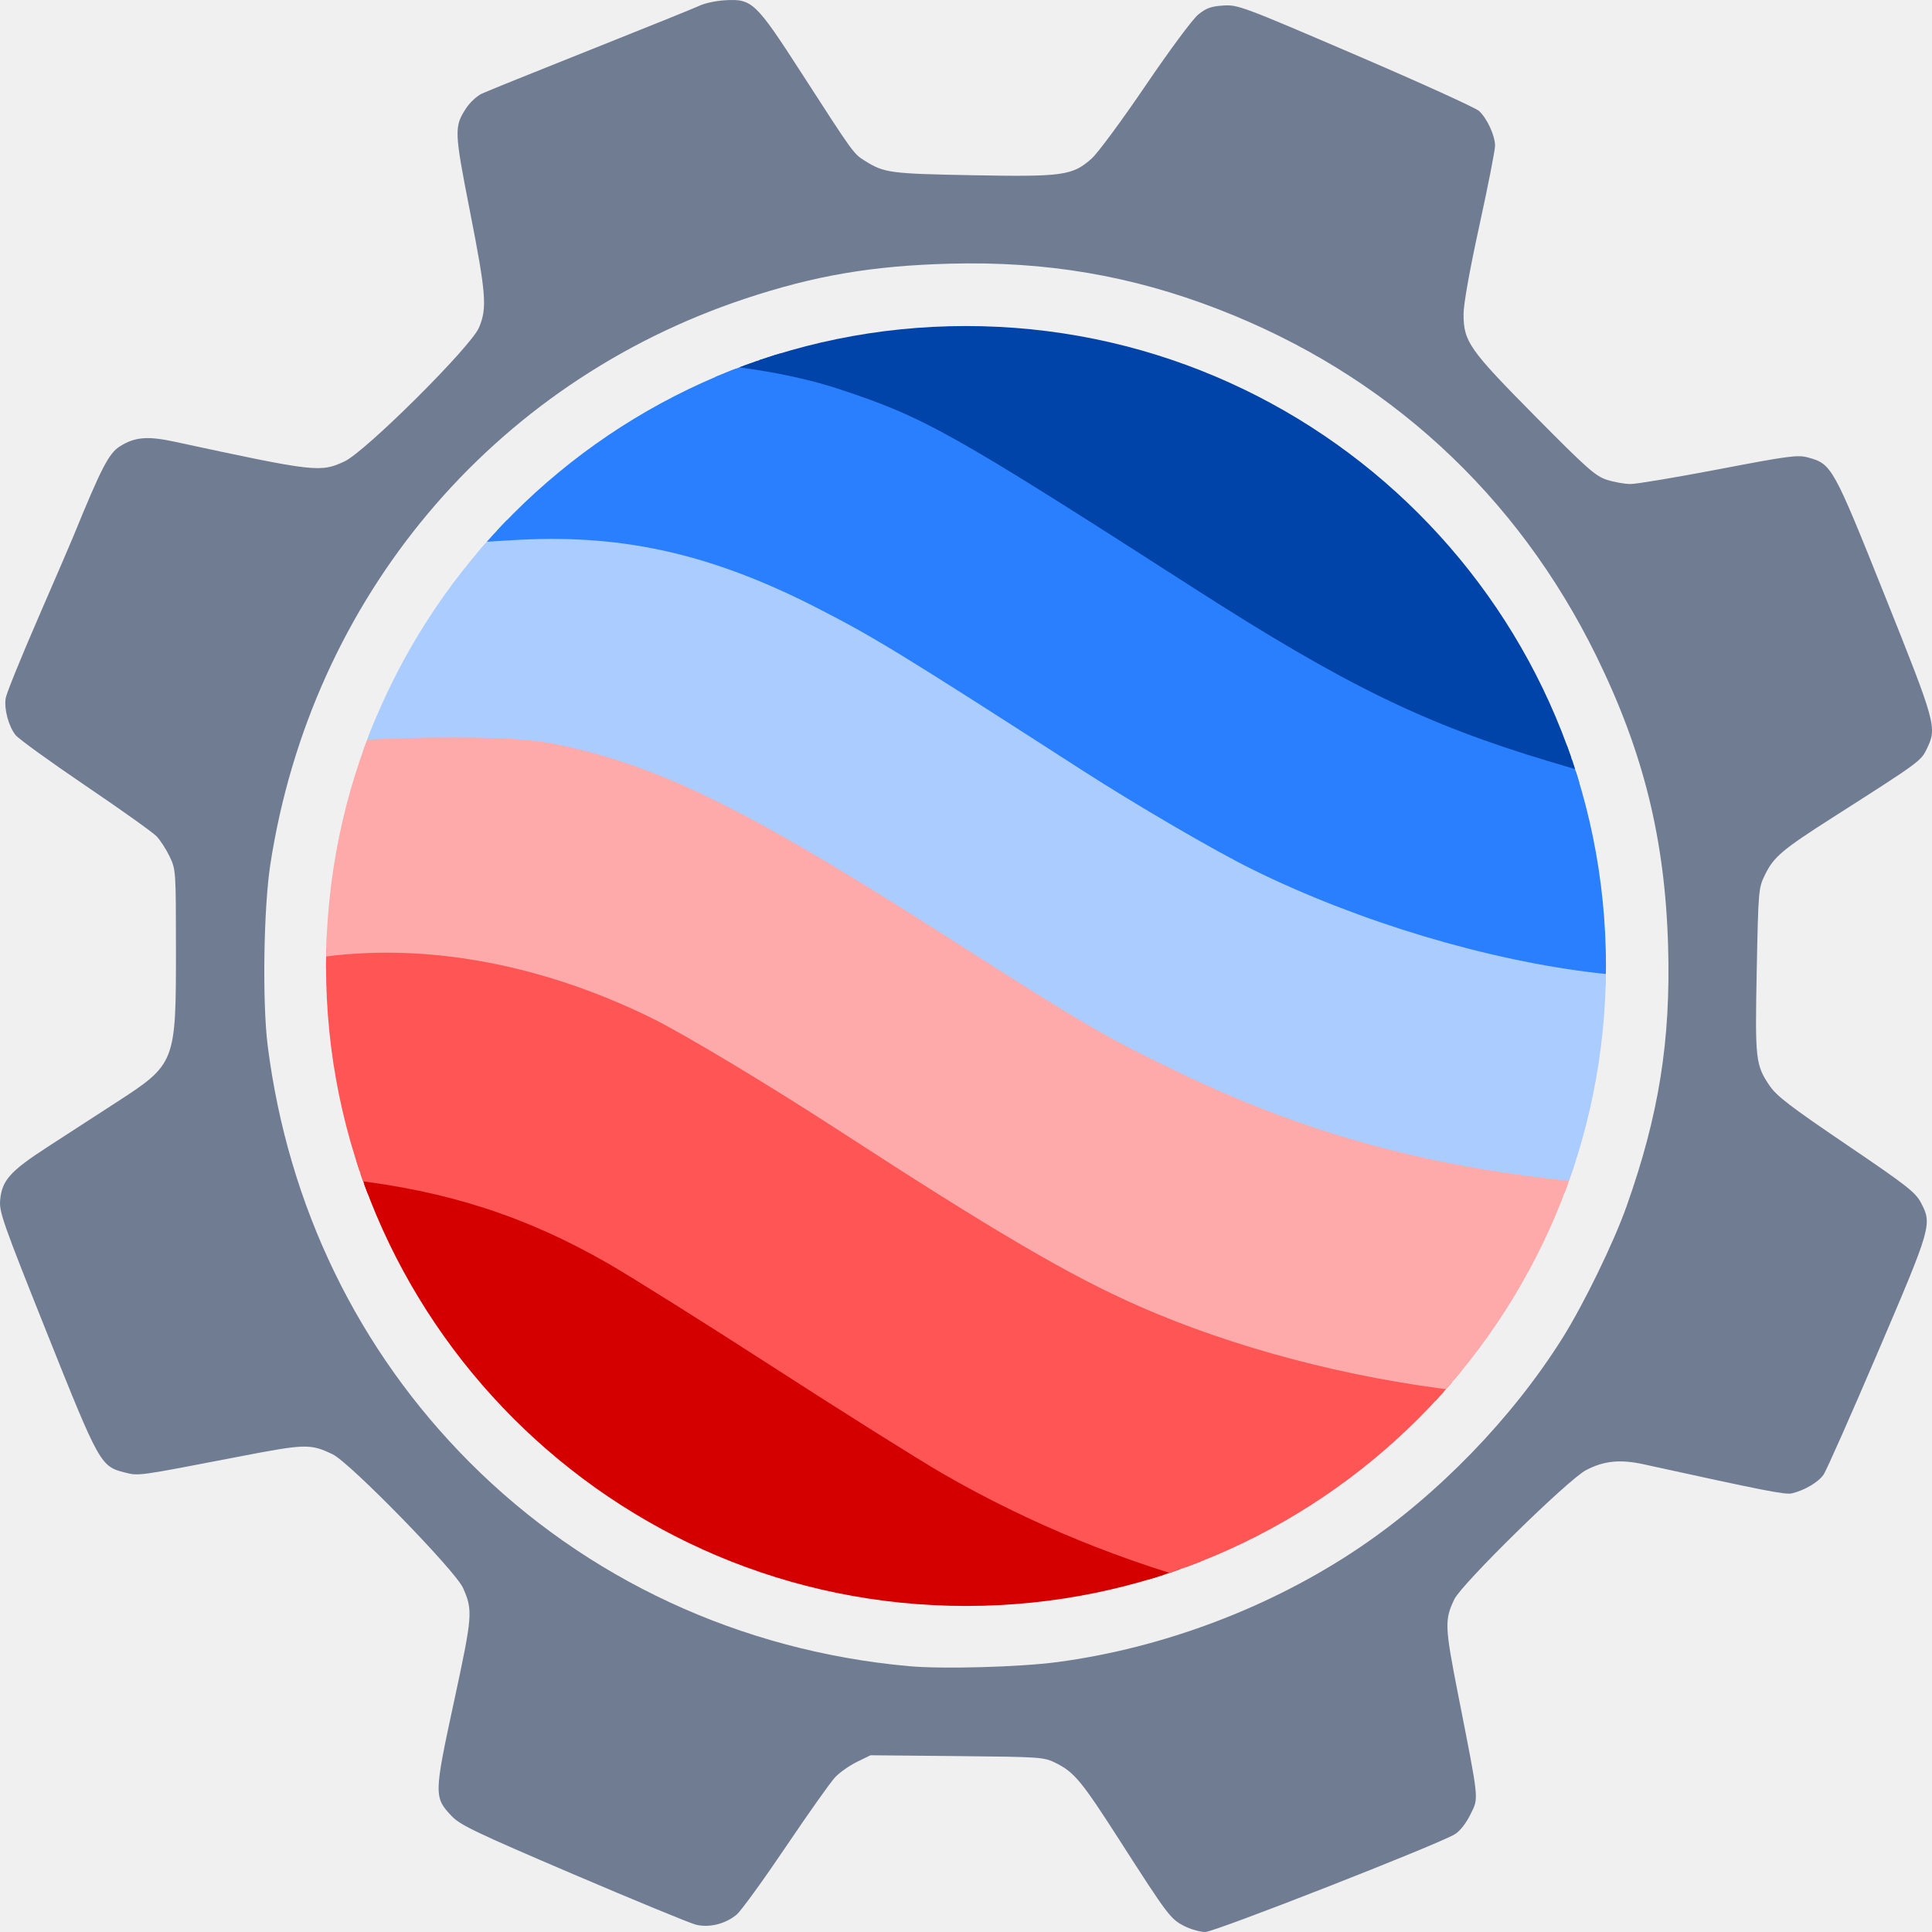
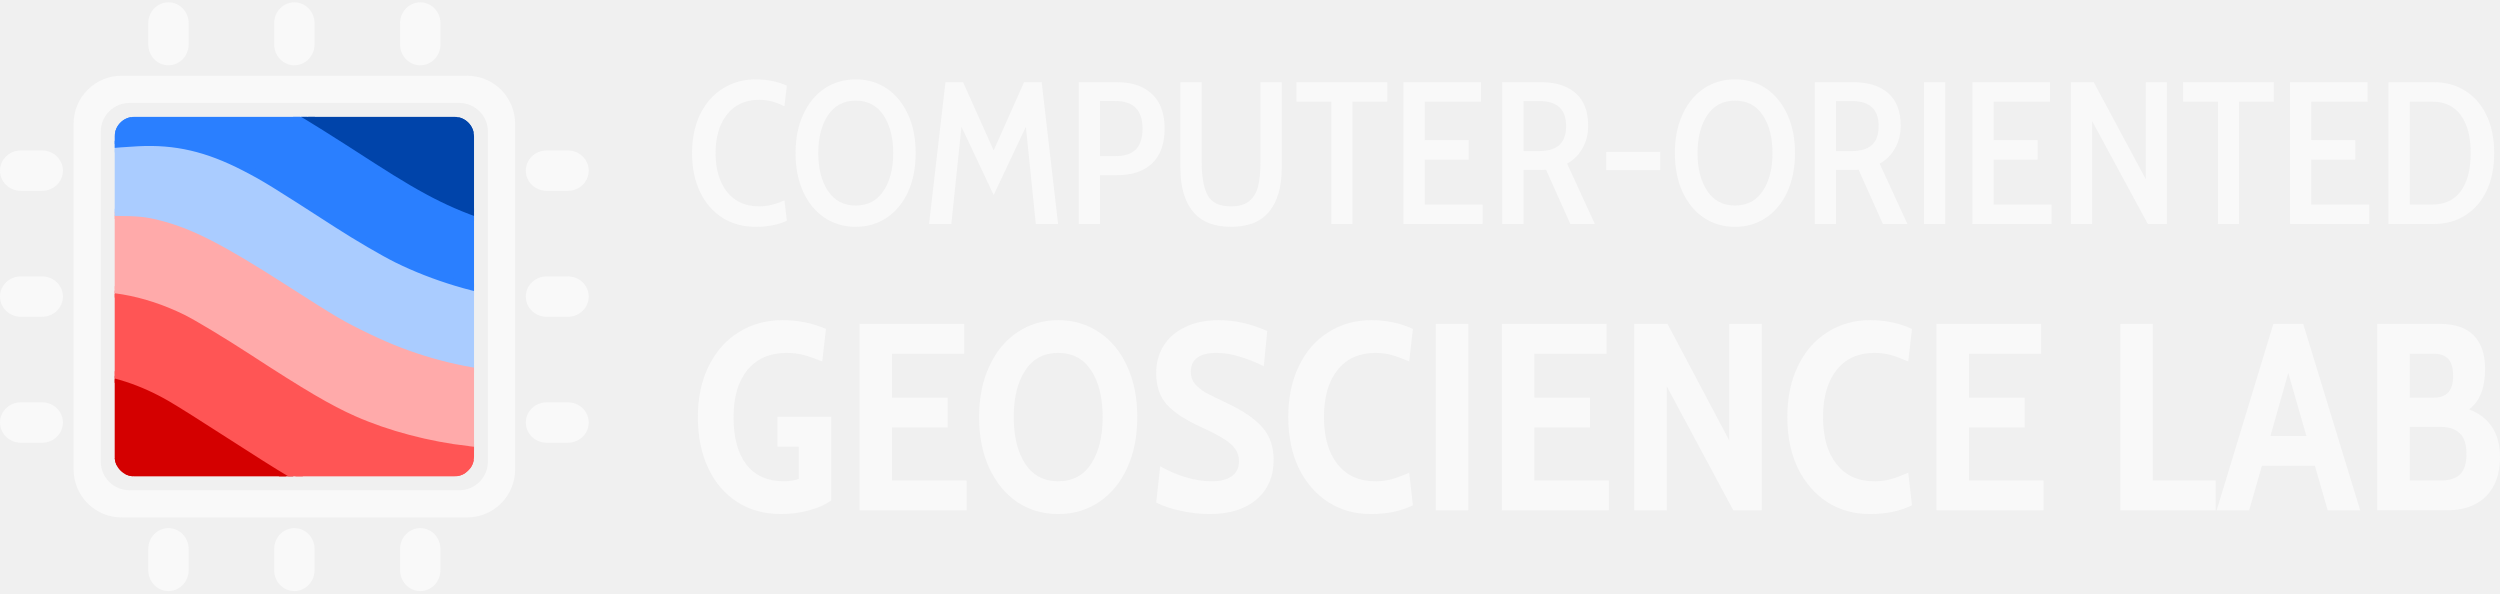
- <svg xmlns="http://www.w3.org/2000/svg" width="211.667mm" height="211.667mm" viewBox="0 0 211.667 211.667" version="1.1" id="svg8">
+ <svg xmlns="http://www.w3.org/2000/svg" width="891.766mm" height="211.667mm" viewBox="0 0 891.766 211.667" version="1.1" id="svg8">
  <defs id="defs2">
    <clipPath clipPathUnits="userSpaceOnUse" id="clipPath846">
      <path style="fill:none;fill-opacity:1;fill-rule:nonzero;stroke:#ffffff;stroke-width:0.924;stroke-linecap:round;stroke-miterlimit:4;stroke-dasharray:none" d="m -598.054,-154.244 a 70.113,70.113 0 0 1 -70.113,70.113 70.113,70.113 0 0 1 -70.113,-70.113 70.113,70.113 0 0 1 70.113,-70.113 70.113,70.113 0 0 1 70.113,70.113 z" id="path848" />
    </clipPath>
+     <clipPath clipPathUnits="userSpaceOnUse" id="clipPath1107">
+       <rect style="fill:none;fill-opacity:1;stroke:#ffff00;stroke-width:0.939" id="rect1109" width="113.859" height="113.859" x="611.328" y="-211.117" ry="7.558" transform="scale(-1,1)" />
+     </clipPath>
+     <clipPath clipPathUnits="userSpaceOnUse" id="clipPath1107-75-6">
+       <rect style="fill:none;fill-opacity:1;stroke:#ffff00;stroke-width:0.939" id="rect1109-3-2" width="113.859" height="113.859" x="611.328" y="-211.117" ry="7.558" transform="scale(-1,1)" />
+     </clipPath>
+     <clipPath clipPathUnits="userSpaceOnUse" id="clipPath919">
+       <rect style="fill:none;fill-opacity:1;stroke:#ffff00;stroke-width:0.923" id="rect921" width="111.793" height="112.089" x="98.29" y="612.213" ry="6.103" transform="matrix(0,-1,-1,0,0,0)" />
+     </clipPath>
+     <clipPath clipPathUnits="userSpaceOnUse" id="clipPath919-3">
+       <rect style="fill:none;fill-opacity:1;stroke:#ffff00;stroke-width:0.923" id="rect921-6" width="111.793" height="112.089" x="98.29" y="612.213" ry="6.103" transform="matrix(0,-1,-1,0,0,0)" />
+     </clipPath>
  </defs>
  <g id="layer1" transform="translate(774.0003,260.0771)">
-     <g id="g880" transform="translate(-622.2035,-121.8749)">
-       <g style="fill:#6f7c91" transform="matrix(1.090287,0,0,1.090164,258.7732,175.7723)" id="g837">
-         <path id="path839" d="m -257.559,-94.442 c -1.386,-0.701 -1.657,-1.059 -6.427,-8.495 -3.922,-6.114 -4.62,-6.961 -6.504,-7.899 -1.183,-0.589 -1.465,-0.608 -9.912,-0.689 l -8.695,-0.083 -1.363,0.667 c -0.75,0.367 -1.734,1.059 -2.188,1.538 -0.454,0.479 -2.686,3.63 -4.961,7.002 -2.274,3.372 -4.496,6.435 -4.938,6.806 -1.112,0.935 -2.753,1.344 -4.086,1.016 -0.582,-0.143 -6.118,-2.422 -12.303,-5.064 -9.722,-4.154 -11.377,-4.943 -12.219,-5.824 -1.82,-1.906 -1.816,-2.162 0.19,-11.463 1.886,-8.747 1.925,-9.227 0.924,-11.489 -0.766,-1.732 -11.384,-12.617 -13.105,-13.435 -2.263,-1.075 -2.694,-1.064 -9.525,0.255 -10.131,1.956 -9.952,1.931 -11.356,1.575 -2.44,-0.619 -2.555,-0.827 -7.851,-14.086 -4.418,-11.062 -4.79,-12.12 -4.676,-13.307 0.189,-1.97 0.997,-2.879 4.697,-5.283 1.821,-1.183 4.943,-3.207 6.938,-4.497 5.987,-3.873 6.032,-3.988 6.029,-15.321 -0.003,-7.978 -0.011,-8.106 -0.635,-9.411 -0.348,-0.728 -0.941,-1.645 -1.319,-2.038 -0.378,-0.393 -3.597,-2.687 -7.154,-5.097 -3.557,-2.41 -6.712,-4.693 -7.012,-5.074 -0.704,-0.895 -1.164,-2.622 -0.988,-3.709 0.076,-0.471 1.525,-4.047 3.219,-7.947 1.694,-3.9 3.299,-7.627 3.567,-8.282 2.832,-6.933 3.58,-8.379 4.695,-9.078 1.5,-0.941 2.773,-1.047 5.497,-0.46 14.164,3.052 14.636,3.107 17.066,1.979 2.097,-0.973 12.673,-11.492 13.509,-13.436 0.839,-1.951 0.728,-3.395 -0.902,-11.702 -1.589,-8.094 -1.603,-8.513 -0.351,-10.405 0.364,-0.55 1.06,-1.188 1.545,-1.417 0.486,-0.229 5.408,-2.217 10.938,-4.418 5.53,-2.201 10.471,-4.198 10.98,-4.438 0.509,-0.241 1.64,-0.479 2.514,-0.529 2.735,-0.158 3.083,0.174 7.71,7.346 5.237,8.118 5.205,8.074 6.37,8.802 1.923,1.203 2.509,1.281 10.791,1.436 9.127,0.171 10.072,0.036 12.007,-1.709 0.607,-0.548 3.035,-3.841 5.396,-7.318 2.414,-3.556 4.728,-6.674 5.288,-7.127 0.796,-0.644 1.301,-0.825 2.514,-0.901 1.468,-0.092 1.902,0.07 13.291,4.961 6.476,2.781 12.058,5.317 12.404,5.635 0.807,0.741 1.606,2.469 1.612,3.489 0.003,0.437 -0.709,4.061 -1.582,8.054 -0.975,4.46 -1.586,7.879 -1.584,8.864 0.004,2.774 0.549,3.552 7.166,10.243 5.219,5.277 6.084,6.045 7.232,6.416 0.717,0.232 1.789,0.424 2.381,0.426 0.593,0.002 4.59,-0.668 8.883,-1.489 7.055,-1.349 7.915,-1.462 8.951,-1.179 2.389,0.655 2.511,0.873 7.721,13.893 5.161,12.897 5.256,13.242 4.212,15.397 -0.591,1.222 -0.713,1.311 -9.375,6.839 -5.176,3.303 -5.996,3.997 -6.893,5.83 -0.638,1.304 -0.656,1.518 -0.817,9.528 -0.181,9.021 -0.121,9.567 1.298,11.655 0.701,1.032 2.103,2.106 7.716,5.912 6.018,4.08 6.935,4.794 7.474,5.817 1.152,2.186 1.095,2.384 -4.325,15.062 -2.717,6.354 -5.168,11.884 -5.446,12.287 -0.523,0.758 -1.902,1.574 -3.176,1.88 -0.661,0.159 -2.694,-0.239 -14.881,-2.914 -2.392,-0.525 -4.031,-0.358 -5.828,0.592 -1.815,0.96 -12.49,11.434 -13.224,12.975 -0.988,2.072 -0.961,2.725 0.394,9.619 2.133,10.851 2.073,10.269 1.229,11.994 -0.442,0.903 -1.048,1.675 -1.568,1.994 -1.654,1.017 -24.136,9.825 -25.08,9.825 -0.507,0 -1.452,-0.268 -2.099,-0.595 z m -12.826,-26.521 c 10.707,-1.415 21.543,-5.516 30.427,-11.517 7.918,-5.348 15.329,-12.996 20.378,-21.03 2.143,-3.41 5.155,-9.596 6.453,-13.254 3.253,-9.166 4.452,-16.675 4.178,-26.163 -0.31,-10.73 -2.468,-19.465 -7.193,-29.11 -7.988,-16.309 -21.139,-28.375 -38.047,-34.909 -8.722,-3.37 -17.268,-4.819 -26.911,-4.563 -7.825,0.208 -13.621,1.198 -20.6,3.52 -25.434,8.461 -43.583,30.09 -47.706,56.853 -0.68,4.415 -0.816,13.907 -0.261,18.256 2.054,16.104 9.072,30.58 20.276,41.819 11.738,11.775 27.242,18.972 44.167,20.501 3.368,0.304 11.065,0.094 14.841,-0.405 z" style="fill:#6f7c91;stroke-width:0.265" />
+     <g id="g889" transform="matrix(1.11045,0,0,1.11045,72.46816,12.05598)">
+       <g aria-label="COMPUTER-ORIENTED " style="font-style:normal;font-variant:normal;font-weight:normal;font-stretch:normal;font-size:65.066px;line-height:1.25;font-family:ABeeZee;-inkscape-font-specification:ABeeZee;letter-spacing:0px;word-spacing:0px;fill:#f9f9f9;fill-opacity:1;stroke:none;stroke-width:0.488" id="text826">
+         <path d="m -519.469,-172.204 q -6.051,0 -10.671,-2.863 -4.62,-2.928 -7.222,-8.263 -2.603,-5.401 -2.603,-12.558 0,-7.092 2.603,-12.493 2.668,-5.401 7.287,-8.263 4.685,-2.928 10.541,-2.928 5.401,0 10.02,2.017 l -0.781,6.637 q -2.082,-1.041 -4.034,-1.562 -1.887,-0.521 -4.099,-0.521 -6.637,0 -10.346,4.75 -3.644,4.685 -3.644,12.363 0,7.678 3.644,12.428 3.709,4.685 10.346,4.685 4.034,0 8.133,-1.952 l 0.781,6.572 q -4.229,1.952 -9.955,1.952 z" style="font-style:normal;font-variant:normal;font-weight:500;font-stretch:condensed;font-family:'Cabin Condensed';-inkscape-font-specification:'Cabin Condensed,  Medium Condensed';fill:#f9f9f9;fill-opacity:1;stroke-width:0.488" id="path902" />
+         <path d="m -487.391,-172.204 q -5.596,0 -10.02,-2.928 -4.359,-2.928 -6.832,-8.263 -2.473,-5.401 -2.473,-12.493 0,-7.092 2.473,-12.428 2.473,-5.401 6.832,-8.328 4.425,-2.928 10.02,-2.928 5.596,0 9.955,2.928 4.359,2.928 6.832,8.328 2.473,5.335 2.473,12.428 0,7.092 -2.473,12.493 -2.473,5.335 -6.832,8.263 -4.359,2.928 -9.955,2.928 z m 0,-6.832 q 5.791,0 8.914,-4.685 3.123,-4.685 3.123,-12.167 0,-7.483 -3.123,-12.167 -3.123,-4.685 -8.914,-4.685 -5.791,0 -8.914,4.685 -3.123,4.685 -3.123,12.167 0,7.483 3.123,12.167 3.123,4.685 8.914,4.685 z" style="font-style:normal;font-variant:normal;font-weight:500;font-stretch:condensed;font-family:'Cabin Condensed';-inkscape-font-specification:'Cabin Condensed,  Medium Condensed';fill:#f9f9f9;fill-opacity:1;stroke-width:0.488" id="path904" />
+         <path d="m -429.548,-173.115 -3.188,-31.232 -10.346,21.927 -10.346,-21.927 -3.253,31.232 h -7.157 l 5.27,-45.546 h 5.661 l 9.825,21.927 9.76,-21.927 h 5.661 l 5.27,45.546 z" style="font-style:normal;font-variant:normal;font-weight:500;font-stretch:condensed;font-family:'Cabin Condensed';-inkscape-font-specification:'Cabin Condensed,  Medium Condensed';fill:#f9f9f9;fill-opacity:1;stroke-width:0.488" id="path906" />
+         <path d="m -415.754,-218.662 h 12.363 q 7.157,0 11.191,3.839 4.034,3.774 4.034,11.061 0,7.352 -4.034,11.191 -4.034,3.774 -11.191,3.774 h -5.531 v 15.681 h -6.832 z m 11.777,23.749 q 4.425,0 6.572,-2.147 2.147,-2.212 2.147,-6.702 0,-8.849 -8.719,-8.849 h -4.945 v 17.698 z" style="font-style:normal;font-variant:normal;font-weight:500;font-stretch:condensed;font-family:'Cabin Condensed';-inkscape-font-specification:'Cabin Condensed,  Medium Condensed';fill:#f9f9f9;fill-opacity:1;stroke-width:0.488" id="path908" />
+         <path d="m -366.824,-172.204 q -8.198,0 -12.232,-4.88 -4.034,-4.945 -4.034,-13.859 v -27.718 h 6.832 v 25.831 q 0,6.832 1.887,10.476 1.952,3.579 7.548,3.579 3.839,0 5.921,-1.757 2.082,-1.822 2.798,-4.815 0.716,-3.058 0.716,-7.483 v -25.831 h 6.832 v 27.718 q 0,8.914 -4.034,13.859 -4.034,4.88 -12.232,4.88 z" style="font-style:normal;font-variant:normal;font-weight:500;font-stretch:condensed;font-family:'Cabin Condensed';-inkscape-font-specification:'Cabin Condensed,  Medium Condensed';fill:#f9f9f9;fill-opacity:1;stroke-width:0.488" id="path910" />
+         <path d="m -334.616,-212.415 h -11.191 v -6.246 h 29.15 v 6.246 h -11.191 v 39.3 h -6.767 z" style="font-style:normal;font-variant:normal;font-weight:500;font-stretch:condensed;font-family:'Cabin Condensed';-inkscape-font-specification:'Cabin Condensed,  Medium Condensed';fill:#f9f9f9;fill-opacity:1;stroke-width:0.488" id="path912" />
+         <path d="m -311.452,-218.662 h 24.92 v 6.246 h -18.088 v 12.363 h 14.119 v 6.246 h -14.119 v 14.445 h 18.609 v 6.246 h -25.441 z" style="font-style:normal;font-variant:normal;font-weight:500;font-stretch:condensed;font-family:'Cabin Condensed';-inkscape-font-specification:'Cabin Condensed,  Medium Condensed';fill:#f9f9f9;fill-opacity:1;stroke-width:0.488" id="path914" />
+         <path d="m -279.7,-218.662 h 12.363 q 7.157,0 11.191,3.514 4.034,3.514 4.034,10.476 0,4.034 -1.822,7.222 -1.757,3.188 -4.945,4.945 l 8.914,19.39 h -7.873 l -7.808,-17.438 q -0.39,0.065 -1.497,0.065 h -5.726 v 17.373 h -6.832 z m 11.777,22.123 q 4.425,0 6.572,-1.952 2.147,-2.017 2.147,-6.051 0,-4.099 -2.147,-6.051 -2.147,-2.017 -6.572,-2.017 h -4.945 v 16.071 z" style="font-style:normal;font-variant:normal;font-weight:500;font-stretch:condensed;font-family:'Cabin Condensed';-inkscape-font-specification:'Cabin Condensed,  Medium Condensed';fill:#f9f9f9;fill-opacity:1;stroke-width:0.488" id="path916" />
+         <path d="m -246.321,-196.279 h 17.373 v 5.856 h -17.373 z" style="font-style:normal;font-variant:normal;font-weight:500;font-stretch:condensed;font-family:'Cabin Condensed';-inkscape-font-specification:'Cabin Condensed,  Medium Condensed';fill:#f9f9f9;fill-opacity:1;stroke-width:0.488" id="path918" />
+         <path d="m -204.939,-172.204 q -5.596,0 -10.02,-2.928 -4.359,-2.928 -6.832,-8.263 -2.473,-5.401 -2.473,-12.493 0,-7.092 2.473,-12.428 2.473,-5.401 6.832,-8.328 4.425,-2.928 10.02,-2.928 5.596,0 9.955,2.928 4.359,2.928 6.832,8.328 2.473,5.335 2.473,12.428 0,7.092 -2.473,12.493 -2.473,5.335 -6.832,8.263 -4.359,2.928 -9.955,2.928 z m 0,-6.832 q 5.791,0 8.914,-4.685 3.123,-4.685 3.123,-12.167 0,-7.483 -3.123,-12.167 -3.123,-4.685 -8.914,-4.685 -5.791,0 -8.914,4.685 -3.123,4.685 -3.123,12.167 0,7.483 3.123,12.167 3.123,4.685 8.914,4.685 z" style="font-style:normal;font-variant:normal;font-weight:500;font-stretch:condensed;font-family:'Cabin Condensed';-inkscape-font-specification:'Cabin Condensed,  Medium Condensed';fill:#f9f9f9;fill-opacity:1;stroke-width:0.488" id="path920" />
+         <path d="m -179.303,-218.662 h 12.363 q 7.157,0 11.191,3.514 4.034,3.514 4.034,10.476 0,4.034 -1.822,7.222 -1.757,3.188 -4.945,4.945 l 8.914,19.39 h -7.873 l -7.808,-17.438 q -0.39,0.065 -1.497,0.065 h -5.726 v 17.373 h -6.832 z m 11.777,22.123 q 4.425,0 6.572,-1.952 2.147,-2.017 2.147,-6.051 0,-4.099 -2.147,-6.051 -2.147,-2.017 -6.572,-2.017 h -4.945 v 16.071 z" style="font-style:normal;font-variant:normal;font-weight:500;font-stretch:condensed;font-family:'Cabin Condensed';-inkscape-font-specification:'Cabin Condensed,  Medium Condensed';fill:#f9f9f9;fill-opacity:1;stroke-width:0.488" id="path922" />
+         <path d="m -144.232,-218.662 h 6.832 v 45.546 h -6.832 z" style="font-style:normal;font-variant:normal;font-weight:500;font-stretch:condensed;font-family:'Cabin Condensed';-inkscape-font-specification:'Cabin Condensed,  Medium Condensed';fill:#f9f9f9;fill-opacity:1;stroke-width:0.488" id="path924" />
+         <path d="m -128.681,-218.662 h 24.92 v 6.246 h -18.088 v 12.363 h 14.119 v 6.246 h -14.119 v 14.445 h 18.609 v 6.246 h -25.441 z" style="font-style:normal;font-variant:normal;font-weight:500;font-stretch:condensed;font-family:'Cabin Condensed';-inkscape-font-specification:'Cabin Condensed,  Medium Condensed';fill:#f9f9f9;fill-opacity:1;stroke-width:0.488" id="path926" />
+         <path d="m -97.059,-218.662 h 7.352 l 16.722,31.167 v -31.167 h 6.767 v 45.546 h -6.116 l -17.893,-33.054 v 33.054 h -6.832 z" style="font-style:normal;font-variant:normal;font-weight:500;font-stretch:condensed;font-family:'Cabin Condensed';-inkscape-font-specification:'Cabin Condensed,  Medium Condensed';fill:#f9f9f9;fill-opacity:1;stroke-width:0.488" id="path928" />
+         <path d="m -49.821,-212.415 h -11.191 v -6.246 h 29.15 v 6.246 h -11.191 v 39.3 h -6.767 z" style="font-style:normal;font-variant:normal;font-weight:500;font-stretch:condensed;font-family:'Cabin Condensed';-inkscape-font-specification:'Cabin Condensed,  Medium Condensed';fill:#f9f9f9;fill-opacity:1;stroke-width:0.488" id="path930" />
+         <path d="m -26.658,-218.662 h 24.92 v 6.246 H -19.826 v 12.363 h 14.119 v 6.246 H -19.826 v 14.445 h 18.609 v 6.246 h -25.441 z" style="font-style:normal;font-variant:normal;font-weight:500;font-stretch:condensed;font-family:'Cabin Condensed';-inkscape-font-specification:'Cabin Condensed,  Medium Condensed';fill:#f9f9f9;fill-opacity:1;stroke-width:0.488" id="path932" />
+         <path d="M 4.965,-218.662 H 19.604 q 5.596,0 9.955,2.733 4.425,2.733 6.897,7.873 2.473,5.14 2.473,12.167 0,7.027 -2.473,12.167 -2.473,5.14 -6.897,7.873 -4.359,2.733 -9.955,2.733 H 4.965 Z m 14.054,39.3 q 6.051,0 9.174,-4.294 3.188,-4.359 3.188,-12.232 0,-7.873 -3.188,-12.167 -3.123,-4.359 -9.174,-4.359 h -7.222 v 33.054 z" style="font-style:normal;font-variant:normal;font-weight:500;font-stretch:condensed;font-family:'Cabin Condensed';-inkscape-font-specification:'Cabin Condensed,  Medium Condensed';fill:#f9f9f9;fill-opacity:1;stroke-width:0.488" id="path934" />
      </g>
-       <g transform="translate(622.2035,121.8749)" clip-path="url(#clipPath846)" id="g839">
-         <path style="fill:#d40000;fill-opacity:1;fill-rule:nonzero;stroke:#d40000;stroke-width:2.203;stroke-linecap:round;stroke-miterlimit:4;stroke-dasharray:none" d="m -678.24,-78.208 c -12.225,-1.78 -24.591,-6.697 -34.574,-13.746 -6.108,-4.314 -14.554,-13.128 -18.989,-19.817 -3.683,-5.556 -7.936,-14.121 -8.834,-17.794 -0.367,-1.5 -0.287,-1.584 1.274,-1.339 0.916,0.144 3.501,0.403 5.745,0.575 4.702,0.362 12.304,2.361 17.775,4.675 5.627,2.38 14.55,7.663 27.1,16.045 13.323,8.898 21.678,13.787 29.328,17.159 6.3,2.777 14.921,5.727 20.21,6.915 l 3.497,0.785 -4.662,1.798 c -11.994,4.625 -26.34,6.422 -37.87,4.743 z" id="path971" />
-         <path style="fill:#ff5555;fill-opacity:1;fill-rule:nonzero;stroke:#ff5555;stroke-width:2.203;stroke-linecap:round;stroke-miterlimit:4;stroke-dasharray:none" d="m -639.788,-87.148 c -10.655,-2.791 -20.932,-6.993 -30.282,-12.379 -2.577,-1.485 -10.849,-6.68 -18.382,-11.545 -7.533,-4.865 -15.81,-10.061 -18.395,-11.546 -9.072,-5.215 -17.878,-8.065 -28.776,-9.313 l -6.083,-0.697 -1.041,-4.079 c -1.319,-5.169 -2.557,-16.525 -1.874,-17.193 0.281,-0.275 3.265,-0.803 6.631,-1.173 13.016,-1.431 25.783,1.375 38.983,8.567 2.689,1.465 10.032,6.082 16.318,10.261 19.328,12.847 28.508,17.968 39.695,22.145 9.793,3.657 24.663,6.821 32.05,6.821 1.605,0 2.918,0.215 2.918,0.478 0,0.967 -9.749,10.469 -13.987,13.633 -4.482,3.345 -11.18,7.473 -12.045,7.422 -0.267,-0.016 -2.845,-0.647 -5.73,-1.403 z" id="path973" />
-         <path style="fill:#ffaaaa;fill-opacity:1;fill-rule:nonzero;stroke:#ffaaaa;stroke-width:2.203;stroke-linecap:round;stroke-miterlimit:4;stroke-dasharray:none" d="m -613.801,-108.776 c -12.218,-1.401 -24.75,-4.703 -34.999,-9.222 -7.521,-3.316 -15.572,-8.031 -32.593,-19.089 -7.889,-5.125 -17.228,-10.732 -20.754,-12.46 -12.936,-6.339 -26.455,-8.609 -38.59,-6.48 l -4.205,0.738 0.29,-3.529 c 0.554,-6.736 0.835,-8.634 2.023,-13.694 l 1.194,-5.086 3.908,-0.731 c 6.102,-1.141 14.497,-1.425 20.099,-0.678 12.719,1.696 23.407,6.511 43.526,19.609 7.201,4.688 15.553,9.971 18.56,11.741 16.684,9.818 33.886,15.415 52.694,17.145 l 7.36,0.677 -1.111,2.818 c -1.8,4.566 -5.163,11.005 -7.951,15.222 -1.43,2.163 -2.645,3.899 -2.701,3.857 -0.056,-0.042 -3.093,-0.419 -6.751,-0.839 z" id="path975" />
-         <path style="fill:#aaccff;fill-opacity:1;fill-rule:nonzero;stroke:#aaccff;stroke-width:2.203;stroke-linecap:round;stroke-miterlimit:4;stroke-dasharray:none" d="m -604.528,-132.087 c -14.449,-1.707 -26.889,-5.279 -39.558,-11.36 -8.313,-3.99 -10.341,-5.173 -25.572,-14.923 -20.633,-13.208 -30.209,-18.078 -40.659,-20.68 -4.167,-1.038 -6.956,-1.309 -13.684,-1.332 -4.648,-0.016 -10.221,0.189 -12.385,0.454 -2.962,0.364 -4.552,0.978 -4.552,0.446 0,-1.144 5.74,-12.295 8.08,-15.939 2.509,-3.907 3.129,-4.166 12.431,-5.178 4.721,-0.514 7.649,-0.511 12.297,0.012 13.964,1.571 22.576,5.449 44.741,20.147 6.892,4.57 15.308,9.925 18.703,11.9 14.906,8.671 32.204,14.24 48.465,15.602 l 4.517,0.378 v 3.39 c 0,2.793 -1.2,10.094 -2.743,16.689 -0.358,1.53 -0.441,1.533 -10.079,0.394 z" id="path977" />
-         <path style="fill:#2a7fff;fill-opacity:1;fill-rule:nonzero;stroke:#2a7fff;stroke-width:2.203;stroke-linecap:round;stroke-miterlimit:4;stroke-dasharray:none" d="m -598.7,-154.543 c -11.982,-1.356 -26.074,-5.579 -37.591,-11.266 -4.167,-2.058 -12.559,-6.95 -18.65,-10.871 -19.676,-12.67 -22.63,-14.479 -28.882,-17.693 -11.648,-5.987 -21.487,-8.262 -33.187,-7.673 -3.686,0.186 -7.864,0.515 -9.283,0.733 l -2.581,0.395 1.28,-1.798 c 2.325,-3.264 9.821,-10.304 14.739,-13.841 l 4.84,-3.481 7.887,0.04 c 9.041,0.046 14.802,1.203 23.201,4.661 6.741,2.775 11.944,5.812 26.939,15.722 21.527,14.228 31.813,19.447 46.041,23.363 4.007,1.103 7.941,2.197 8.742,2.431 1.218,0.356 1.578,0.998 2.191,3.911 0.404,1.917 0.902,6.304 1.107,9.749 l 0.373,6.264 -1.399,-0.076 c -0.769,-0.042 -3.366,-0.298 -5.77,-0.57 z" id="path979" />
-         <path style="fill:#0044aa;fill-opacity:1;fill-rule:nonzero;stroke:#0044aa;stroke-width:2.203;stroke-linecap:round;stroke-miterlimit:4;stroke-dasharray:none" d="m -603.945,-177.71 c -13.525,-4.054 -22.246,-8.31 -38.756,-18.918 -26.597,-17.088 -29.547,-18.74 -39.048,-21.877 -5.4,-1.783 -12.879,-2.947 -19.524,-3.039 l -7.301,-0.224 7.761,-1.841 c 6.409,-1.521 13.942,-5.334 20.173,-6.344 6.867,-1.114 18.406,-1.097 25.392,0.035 23.309,3.78 44.459,19.39 55.231,40.766 2.571,5.101 6.53,12.283 6.53,13.434 0,0.919 -2.749,0.319 -10.458,-1.992 z" id="path981" />
+       <g aria-label="GEOSCIENCE LAB" style="font-style:normal;font-variant:normal;font-weight:normal;font-stretch:normal;font-size:85.547px;line-height:1.25;font-family:ABeeZee;-inkscape-font-specification:ABeeZee;letter-spacing:0px;word-spacing:0px;fill:#f9f9f9;fill-opacity:1;stroke:none;stroke-width:0.642" id="text832">
+         <path d="m -511.411,-79.945 q -7.956,0 -14.03,-3.85 -5.988,-3.85 -9.325,-10.864 -3.336,-7.1 -3.336,-16.425 0,-9.41 3.507,-16.425 3.507,-7.1 9.667,-10.864 6.159,-3.85 13.944,-3.85 7.614,0 14.03,2.823 l -1.198,10.437 q -3.336,-1.369 -5.903,-2.053 -2.481,-0.684 -5.561,-0.684 -8.041,0 -12.575,5.475 -4.448,5.475 -4.448,15.142 0,9.838 4.106,15.227 4.192,5.389 12.062,5.389 2.652,0 4.791,-0.77 v -10.351 h -6.844 v -9.581 h 17.28 v 26.862 q -2.909,2.053 -7.1,3.165 -4.192,1.198 -9.068,1.198 z" style="font-style:normal;font-variant:normal;font-weight:bold;font-stretch:condensed;font-family:'Cabin Condensed';-inkscape-font-specification:'Cabin Condensed,  Bold Condensed';fill:#f9f9f9;fill-opacity:1;stroke-width:0.642" id="path937" />
+         <path d="m -486.175,-141.025 h 33.62 v 9.581 h -23.183 v 14.115 h 17.879 v 9.581 h -17.879 v 17.024 h 23.953 v 9.581 h -34.39 z" style="font-style:normal;font-variant:normal;font-weight:bold;font-stretch:condensed;font-family:'Cabin Condensed';-inkscape-font-specification:'Cabin Condensed,  Bold Condensed';fill:#f9f9f9;fill-opacity:1;stroke-width:0.642" id="path939" />
+         <path d="m -422.357,-79.945 q -7.357,0 -13.174,-3.85 -5.732,-3.935 -8.982,-10.95 -3.251,-7.1 -3.251,-16.339 0,-9.239 3.251,-16.254 3.251,-7.1 8.982,-10.95 5.817,-3.935 13.174,-3.935 7.357,0 13.089,3.85 5.817,3.85 9.068,10.95 3.251,7.1 3.251,16.339 0,9.239 -3.251,16.339 -3.251,7.1 -9.068,10.95 -5.732,3.85 -13.089,3.85 z m 0,-10.522 q 6.929,0 10.608,-5.646 3.679,-5.646 3.679,-14.971 0,-9.325 -3.679,-14.971 -3.679,-5.646 -10.608,-5.646 -6.929,0 -10.608,5.646 -3.679,5.646 -3.679,14.971 0,9.325 3.679,14.971 3.679,5.646 10.608,5.646 z" style="font-style:normal;font-variant:normal;font-weight:bold;font-stretch:condensed;font-family:'Cabin Condensed';-inkscape-font-specification:'Cabin Condensed,  Bold Condensed';fill:#f9f9f9;fill-opacity:1;stroke-width:0.642" id="path941" />
+         <path d="m -373.681,-79.945 q -4.62,0 -9.239,-1.027 -4.534,-0.941 -7.956,-2.652 l 1.283,-11.634 q 8.726,4.791 16.596,4.791 4.106,0 6.416,-1.625 2.31,-1.711 2.31,-4.791 0,-2.31 -1.198,-3.935 -1.112,-1.711 -3.679,-3.251 -2.481,-1.625 -7.186,-3.764 -7.614,-3.422 -11.121,-7.271 -3.422,-3.85 -3.422,-10.095 0,-4.962 2.395,-8.811 2.395,-3.85 6.929,-5.988 4.534,-2.224 10.779,-2.224 7.785,0 15.57,3.507 l -1.112,11.292 q -4.363,-2.139 -8.041,-3.165 -3.593,-1.112 -7.271,-1.112 -3.935,0 -6.074,1.54 -2.053,1.54 -2.053,4.534 0,2.31 1.369,3.935 1.369,1.54 3.336,2.737 2.053,1.112 7.357,3.593 7.614,3.679 11.036,7.699 3.507,4.021 3.507,10.351 0,7.956 -5.475,12.661 -5.475,4.705 -15.056,4.705 z" style="font-style:normal;font-variant:normal;font-weight:bold;font-stretch:condensed;font-family:'Cabin Condensed';-inkscape-font-specification:'Cabin Condensed,  Bold Condensed';fill:#f9f9f9;fill-opacity:1;stroke-width:0.642" id="path943" />
+         <path d="m -322.011,-79.945 q -7.528,0 -13.516,-3.764 -5.988,-3.85 -9.496,-10.864 -3.422,-7.1 -3.422,-16.511 0,-9.41 3.422,-16.425 3.422,-7.1 9.496,-10.864 6.074,-3.85 13.687,-3.85 7.357,0 13.431,2.823 l -1.198,10.437 q -3.165,-1.369 -5.561,-2.053 -2.395,-0.684 -5.304,-0.684 -7.785,0 -12.148,5.475 -4.363,5.475 -4.363,15.142 0,9.667 4.363,15.142 4.363,5.475 12.062,5.475 2.994,0 5.389,-0.684 2.395,-0.684 5.561,-2.053 l 1.198,10.437 q -5.646,2.823 -13.602,2.823 z" style="font-style:normal;font-variant:normal;font-weight:bold;font-stretch:condensed;font-family:'Cabin Condensed';-inkscape-font-specification:'Cabin Condensed,  Bold Condensed';fill:#f9f9f9;fill-opacity:1;stroke-width:0.642" id="path945" />
+         <path d="m -301.052,-141.025 h 10.437 v 59.883 h -10.437 z" style="font-style:normal;font-variant:normal;font-weight:bold;font-stretch:condensed;font-family:'Cabin Condensed';-inkscape-font-specification:'Cabin Condensed,  Bold Condensed';fill:#f9f9f9;fill-opacity:1;stroke-width:0.642" id="path947" />
+         <path d="m -279.837,-141.025 h 33.62 v 9.581 h -23.183 v 14.115 h 17.879 v 9.581 h -17.879 v 17.024 h 23.953 v 9.581 h -34.39 z" style="font-style:normal;font-variant:normal;font-weight:bold;font-stretch:condensed;font-family:'Cabin Condensed';-inkscape-font-specification:'Cabin Condensed,  Bold Condensed';fill:#f9f9f9;fill-opacity:1;stroke-width:0.642" id="path949" />
+         <path d="m -237.32,-141.025 h 10.693 l 19.847,37.469 v -37.469 h 10.437 v 59.883 h -9.154 l -21.387,-39.865 v 39.865 h -10.437 z" style="font-style:normal;font-variant:normal;font-weight:bold;font-stretch:condensed;font-family:'Cabin Condensed';-inkscape-font-specification:'Cabin Condensed,  Bold Condensed';fill:#f9f9f9;fill-opacity:1;stroke-width:0.642" id="path951" />
+         <path d="m -161.697,-79.945 q -7.528,0 -13.516,-3.764 -5.988,-3.85 -9.496,-10.864 -3.422,-7.1 -3.422,-16.511 0,-9.41 3.422,-16.425 3.422,-7.1 9.496,-10.864 6.074,-3.85 13.687,-3.85 7.357,0 13.431,2.823 l -1.198,10.437 q -3.165,-1.369 -5.561,-2.053 -2.395,-0.684 -5.304,-0.684 -7.785,0 -12.148,5.475 -4.363,5.475 -4.363,15.142 0,9.667 4.363,15.142 4.363,5.475 12.062,5.475 2.994,0 5.389,-0.684 2.395,-0.684 5.561,-2.053 l 1.198,10.437 q -5.646,2.823 -13.602,2.823 z" style="font-style:normal;font-variant:normal;font-weight:bold;font-stretch:condensed;font-family:'Cabin Condensed';-inkscape-font-specification:'Cabin Condensed,  Bold Condensed';fill:#f9f9f9;fill-opacity:1;stroke-width:0.642" id="path953" />
+         <path d="m -140.225,-141.025 h 33.62 v 9.581 h -23.183 v 14.115 h 17.879 v 9.581 h -17.879 v 17.024 h 23.953 v 9.581 h -34.39 z" style="font-style:normal;font-variant:normal;font-weight:bold;font-stretch:condensed;font-family:'Cabin Condensed';-inkscape-font-specification:'Cabin Condensed,  Bold Condensed';fill:#f9f9f9;fill-opacity:1;stroke-width:0.642" id="path955" />
+         <path d="m -81.198,-141.025 h 10.437 v 50.301 h 20.189 v 9.581 h -30.626 z" style="font-style:normal;font-variant:normal;font-weight:bold;font-stretch:condensed;font-family:'Cabin Condensed';-inkscape-font-specification:'Cabin Condensed,  Bold Condensed';fill:#f9f9f9;fill-opacity:1;stroke-width:0.642" id="path957" />
+         <path d="m -18.663,-95.429 h -17.024 l -4.106,14.286 h -10.437 l 18.221,-59.883 h 9.581 l 18.307,59.883 h -10.437 z m -2.737,-9.581 -5.817,-20.275 -5.732,20.275 z" style="font-style:normal;font-variant:normal;font-weight:bold;font-stretch:condensed;font-family:'Cabin Condensed';-inkscape-font-specification:'Cabin Condensed,  Bold Condensed';fill:#f9f9f9;fill-opacity:1;stroke-width:0.642" id="path959" />
+         <path d="m 30.868,-113.565 q 9.923,3.85 9.923,15.398 0,8.041 -4.534,12.575 -4.534,4.448 -12.49,4.448 H 1.355 v -59.883 H 21.373 q 7.357,0 10.95,3.679 3.679,3.679 3.679,10.779 0,9.153 -5.133,13.003 z m -19.077,-3.764 h 7.699 q 3.165,0 4.705,-1.711 1.54,-1.711 1.54,-5.304 0,-3.764 -1.54,-5.389 -1.54,-1.711 -4.705,-1.711 H 11.791 Z m 10.095,26.605 q 3.935,0 5.988,-1.882 2.139,-1.968 2.139,-6.587 0,-4.791 -2.224,-6.758 -2.139,-1.968 -5.903,-1.968 H 11.791 v 17.195 z" style="font-style:normal;font-variant:normal;font-weight:bold;font-stretch:condensed;font-family:'Cabin Condensed';-inkscape-font-specification:'Cabin Condensed,  Bold Condensed';fill:#f9f9f9;fill-opacity:1;stroke-width:0.642" id="path961" />
+       </g>
+     </g>
+     <flowRoot xml:space="preserve" id="flowRoot869" style="font-style:normal;font-variant:normal;font-weight:normal;font-stretch:normal;font-size:133.333px;line-height:1.25;font-family:ABeeZee;-inkscape-font-specification:ABeeZee;letter-spacing:0px;word-spacing:0px;fill:#000000;fill-opacity:1;stroke:none" transform="matrix(0.2645833,0,0,0.2645833,-774.0003,-260.0771)">
+       <flowRegion id="flowRegion871">
+         <rect id="rect873" width="24.244" height="1090.965" x="5563.92" y="1806.112" />
+       </flowRegion>
+       <flowPara id="flowPara875" />
+     </flowRoot>
+     <g id="g1285" transform="matrix(0.8076923,0,0,0.8079825,-86.68673,-246.3529)">
+       <g clip-path="url(#clipPath919-3)" id="g839-2-8-3-5" transform="matrix(1.415747,0,0,1.419496,225.1246,332.8199)">
+         <path style="fill:#d40000;fill-opacity:1;fill-rule:nonzero;stroke:#d40000;stroke-width:2.203;stroke-linecap:round;stroke-miterlimit:4;stroke-dasharray:none" d="m -678.24,-78.208 c -12.225,-1.78 -24.591,-6.697 -34.574,-13.746 -6.108,-4.314 -14.554,-13.128 -18.989,-19.817 -3.683,-5.556 -7.936,-14.121 -8.834,-17.794 -0.367,-1.5 -0.287,-1.584 1.274,-1.339 0.916,0.144 3.501,0.403 5.745,0.575 4.702,0.362 12.304,2.361 17.775,4.675 5.627,2.38 14.55,7.663 27.1,16.045 13.323,8.898 21.678,13.787 29.328,17.159 6.3,2.777 14.921,5.727 20.21,6.915 l 3.497,0.785 -4.662,1.798 c -11.994,4.625 -26.34,6.422 -37.87,4.743 z" id="path971-7-7-5-3" />
+         <path style="fill:#ff5555;fill-opacity:1;fill-rule:nonzero;stroke:#ff5555;stroke-width:2.203;stroke-linecap:round;stroke-miterlimit:4;stroke-dasharray:none" d="m -639.788,-87.148 c -10.655,-2.791 -20.932,-6.993 -30.282,-12.379 -2.577,-1.485 -10.849,-6.68 -18.382,-11.545 -7.533,-4.865 -15.81,-10.061 -18.395,-11.546 -9.072,-5.215 -17.878,-8.065 -28.776,-9.313 l -6.083,-0.697 -1.041,-4.079 c -1.319,-5.169 -2.557,-16.525 -1.874,-17.193 0.281,-0.275 3.265,-0.803 6.631,-1.173 13.016,-1.431 25.783,1.375 38.983,8.567 2.689,1.465 10.032,6.082 16.318,10.261 19.328,12.847 28.508,17.968 39.695,22.145 9.793,3.657 24.663,6.821 32.05,6.821 1.605,0 2.918,0.215 2.918,0.478 0,0.967 -9.749,10.469 -13.987,13.633 -4.482,3.345 -11.18,7.473 -12.045,7.422 -0.267,-0.016 -2.845,-0.647 -5.73,-1.403 z" id="path973-0-9-6-5" />
+         <path style="fill:#ffaaaa;fill-opacity:1;fill-rule:nonzero;stroke:#ffaaaa;stroke-width:2.203;stroke-linecap:round;stroke-miterlimit:4;stroke-dasharray:none" d="m -613.801,-108.776 c -12.218,-1.401 -24.75,-4.703 -34.999,-9.222 -7.521,-3.316 -15.572,-8.031 -32.593,-19.089 -7.889,-5.125 -17.228,-10.732 -20.754,-12.46 -12.936,-6.339 -26.455,-8.609 -38.59,-6.48 l -4.205,0.738 0.29,-3.529 c 0.554,-6.736 0.835,-8.634 2.023,-13.694 l 1.194,-5.086 3.908,-0.731 c 6.102,-1.141 14.497,-1.425 20.099,-0.678 12.719,1.696 23.407,6.511 43.526,19.609 7.201,4.688 15.553,9.971 18.56,11.741 16.684,9.818 33.886,15.415 52.694,17.145 l 7.36,0.677 -1.111,2.818 c -1.8,4.566 -5.163,11.005 -7.951,15.222 -1.43,2.163 -2.645,3.899 -2.701,3.857 -0.056,-0.042 -3.093,-0.419 -6.751,-0.839 z" id="path975-9-2-2-6" />
+         <path style="fill:#aaccff;fill-opacity:1;fill-rule:nonzero;stroke:#aaccff;stroke-width:2.203;stroke-linecap:round;stroke-miterlimit:4;stroke-dasharray:none" d="m -604.528,-132.087 c -14.449,-1.707 -26.889,-5.279 -39.558,-11.36 -8.313,-3.99 -10.341,-5.173 -25.572,-14.923 -20.633,-13.208 -30.209,-18.078 -40.659,-20.68 -4.167,-1.038 -6.956,-1.309 -13.684,-1.332 -4.648,-0.016 -10.221,0.189 -12.385,0.454 -2.962,0.364 -4.552,0.978 -4.552,0.446 0,-1.144 5.74,-12.295 8.08,-15.939 2.509,-3.907 3.129,-4.166 12.431,-5.178 4.721,-0.514 7.649,-0.511 12.297,0.012 13.964,1.571 22.576,5.449 44.741,20.147 6.892,4.57 15.308,9.925 18.703,11.9 14.906,8.671 32.204,14.24 48.465,15.602 l 4.517,0.378 v 3.39 c 0,2.793 -1.2,10.094 -2.743,16.689 -0.358,1.53 -0.441,1.533 -10.079,0.394 z" id="path977-3-0-9-2" />
+         <path style="fill:#2a7fff;fill-opacity:1;fill-rule:nonzero;stroke:#2a7fff;stroke-width:2.203;stroke-linecap:round;stroke-miterlimit:4;stroke-dasharray:none" d="m -598.7,-154.543 c -11.982,-1.356 -26.074,-5.579 -37.591,-11.266 -4.167,-2.058 -12.559,-6.95 -18.65,-10.871 -19.676,-12.67 -22.63,-14.479 -28.882,-17.693 -11.648,-5.987 -21.487,-8.262 -33.187,-7.673 -3.686,0.186 -7.864,0.515 -9.283,0.733 l -2.581,0.395 1.28,-1.798 c 2.325,-3.264 9.821,-10.304 14.739,-13.841 l 4.84,-3.481 7.887,0.04 c 9.041,0.046 14.802,1.203 23.201,4.661 6.741,2.775 11.944,5.812 26.939,15.722 21.527,14.228 31.813,19.447 46.041,23.363 4.007,1.103 7.941,2.197 8.742,2.431 1.218,0.356 1.578,0.998 2.191,3.911 0.404,1.917 0.902,6.304 1.107,9.749 l 0.373,6.264 -1.399,-0.076 c -0.769,-0.042 -3.366,-0.298 -5.77,-0.57 z" id="path979-6-2-1-9" />
+         <path style="fill:#0044aa;fill-opacity:1;fill-rule:nonzero;stroke:#0044aa;stroke-width:2.203;stroke-linecap:round;stroke-miterlimit:4;stroke-dasharray:none" d="m -603.945,-177.71 c -13.525,-4.054 -22.246,-8.31 -38.756,-18.918 -26.597,-17.088 -29.547,-18.74 -39.048,-21.877 -5.4,-1.783 -12.879,-2.947 -19.524,-3.039 l -7.301,-0.224 7.761,-1.841 c 6.409,-1.521 13.942,-5.334 20.173,-6.344 6.867,-1.114 18.406,-1.097 25.392,0.035 23.309,3.78 44.459,19.39 55.231,40.766 2.571,5.101 6.53,12.283 6.53,13.434 0,0.919 -2.749,0.319 -10.458,-1.992 z" id="path981-0-3-2-1" />
+       </g>
+       <g id="g1245">
+         <g id="g1213" style="fill:#f9f9f9;fill-opacity:1">
+           <path id="rect852-1-5-7" style="fill:#f9f9f9;fill-opacity:1;stroke:none;stroke-width:1.607" d="m -797.215,16.452 c -11.77,0 -21.245,9.475 -21.245,21.245 V 190.207 c 0,11.77 9.475,21.245 21.245,21.245 h 152.51 c 11.77,0 21.245,-9.475 21.245,-21.245 V 37.697 c 0,-11.77 -9.475,-21.245 -21.245,-21.245 z m 3.461,12.009 h 145.588 c 7.034,0 12.697,5.663 12.697,12.697 v 145.588 c 0,7.034 -5.662,12.697 -12.697,12.697 h -145.588 c -7.034,0 -12.697,-5.663 -12.697,-12.697 V 41.158 c 0,-7.034 5.663,-12.697 12.697,-12.697 z" />
+           <g id="g1210" transform="translate(-75.90102,244.0294)" style="fill:#f9f9f9;fill-opacity:1">
+             <a id="a1323-7-7-7-27" transform="matrix(0.9007984,0,0,0.9325076,-10.89632,-22.21578)" style="fill:#f9f9f9;fill-opacity:1;stroke:none">
+               <rect style="fill:#f9f9f9;fill-opacity:1;stroke:none;stroke-width:0.2" id="rect852-5-7-5-0-5-09" width="19.8" height="29.8" x="-713.9" y="-254.977" ry="9.9" />
+             </a>
+             <a id="a1323-7-7-35-3" transform="matrix(0.9007984,0,0,0.9325076,44.70202,-22.21578)" style="fill:#f9f9f9;fill-opacity:1;stroke:none">
+               <rect style="fill:#f9f9f9;fill-opacity:1;stroke:none;stroke-width:0.2" id="rect852-5-7-5-0-62-6" width="19.8" height="29.8" x="-713.9" y="-254.977" ry="9.9" />
+             </a>
+             <a id="a1323-7-7-7-8" transform="matrix(0.9007983,0,0,0.9325075,-66.49466,-22.21578)" style="fill:#f9f9f9;fill-opacity:1;stroke:none">
+               <rect style="fill:#f9f9f9;fill-opacity:1;stroke:none;stroke-width:0.2" id="rect852-5-7-5-0-5-9-0" width="19.8" height="29.8" x="-713.9" y="-254.977" ry="9.9" />
+             </a>
+           </g>
+           <g id="g1210-0" transform="translate(-75.90102,476.1476)" style="fill:#f9f9f9;fill-opacity:1">
+             <a id="a1323-7-7-7-6" transform="matrix(0.9007984,0,0,0.9325076,-10.89632,-22.21578)" style="fill:#f9f9f9;fill-opacity:1;stroke:none">
+               <rect style="fill:#f9f9f9;fill-opacity:1;stroke:none;stroke-width:0.2" id="rect852-5-7-5-0-5-1" width="19.8" height="29.8" x="-713.9" y="-254.977" ry="9.9" />
+             </a>
+             <a id="a1323-7-7-35-5" transform="matrix(0.9007984,0,0,0.9325076,44.70202,-22.21578)" style="fill:#f9f9f9;fill-opacity:1;stroke:none">
+               <rect style="fill:#f9f9f9;fill-opacity:1;stroke:none;stroke-width:0.2" id="rect852-5-7-5-0-62-5" width="19.8" height="29.8" x="-713.9" y="-254.977" ry="9.9" />
+             </a>
+             <a id="a1323-7-7-7-8-4" transform="matrix(0.9007983,0,0,0.9325075,-66.49466,-22.21578)" style="fill:#f9f9f9;fill-opacity:1;stroke:none">
+               <rect style="fill:#f9f9f9;fill-opacity:1;stroke:none;stroke-width:0.2" id="rect852-5-7-5-0-5-9-7" width="19.8" height="29.8" x="-713.9" y="-254.977" ry="9.9" />
+             </a>
+           </g>
+           <g id="g1210-6" transform="rotate(-90,-444.9354,-86.17095)" style="fill:#f9f9f9;fill-opacity:1">
+             <a id="a1323-7-7-7-5" transform="matrix(0.9007984,0,0,0.9325076,-10.89632,-22.21578)" style="fill:#f9f9f9;fill-opacity:1;stroke:none">
+               <rect style="fill:#f9f9f9;fill-opacity:1;stroke:none;stroke-width:0.2" id="rect852-5-7-5-0-5-6" width="19.8" height="29.8" x="-713.9" y="-254.977" ry="9.9" />
+             </a>
+             <a id="a1323-7-7-35-9-6" transform="matrix(0.9007984,0,0,0.9325076,44.70202,-22.21578)" style="fill:#f9f9f9;fill-opacity:1;stroke:none">
+               <rect style="fill:#f9f9f9;fill-opacity:1;stroke:none;stroke-width:0.2" id="rect852-5-7-5-0-62-3-2" width="19.8" height="29.8" x="-713.9" y="-254.977" ry="9.9" />
+             </a>
+             <a id="a1323-7-7-7-8-7" transform="matrix(0.9007983,0,0,0.9325075,-66.49466,-22.21578)" style="fill:#f9f9f9;fill-opacity:1;stroke:none">
+               <rect style="fill:#f9f9f9;fill-opacity:1;stroke:none;stroke-width:0.2" id="rect852-5-7-5-0-5-9-4" width="19.8" height="29.8" x="-713.9" y="-254.977" ry="9.9" />
+             </a>
+           </g>
+           <g id="g1210-5" transform="rotate(-90,-561.0411,29.93479)" style="fill:#f9f9f9;fill-opacity:1">
+             <a id="a1323-7-7-7-2" transform="matrix(0.9007984,0,0,0.9325076,-10.89632,-22.21578)" style="fill:#f9f9f9;fill-opacity:1;stroke:none">
+               <rect style="fill:#f9f9f9;fill-opacity:1;stroke:none;stroke-width:0.2" id="rect852-5-7-5-0-5-5" width="19.8" height="29.8" x="-713.9" y="-254.977" ry="9.9" />
+             </a>
+             <a id="a1323-7-7-35-4" transform="matrix(0.9007984,0,0,0.9325076,44.70202,-22.21578)" style="fill:#f9f9f9;fill-opacity:1;stroke:none">
+               <rect style="fill:#f9f9f9;fill-opacity:1;stroke:none;stroke-width:0.2" id="rect852-5-7-5-0-62-7" width="19.8" height="29.8" x="-713.9" y="-254.977" ry="9.9" />
+             </a>
+             <a id="a1323-7-7-7-8-44" transform="matrix(0.9007983,0,0,0.9325075,-66.49466,-22.21578)" style="fill:#f9f9f9;fill-opacity:1;stroke:none">
+               <rect style="fill:#f9f9f9;fill-opacity:1;stroke:none;stroke-width:0.2" id="rect852-5-7-5-0-5-9-3" width="19.8" height="29.8" x="-713.9" y="-254.977" ry="9.9" />
+             </a>
+           </g>
+         </g>
      </g>
    </g>
  </g>
</svg>
